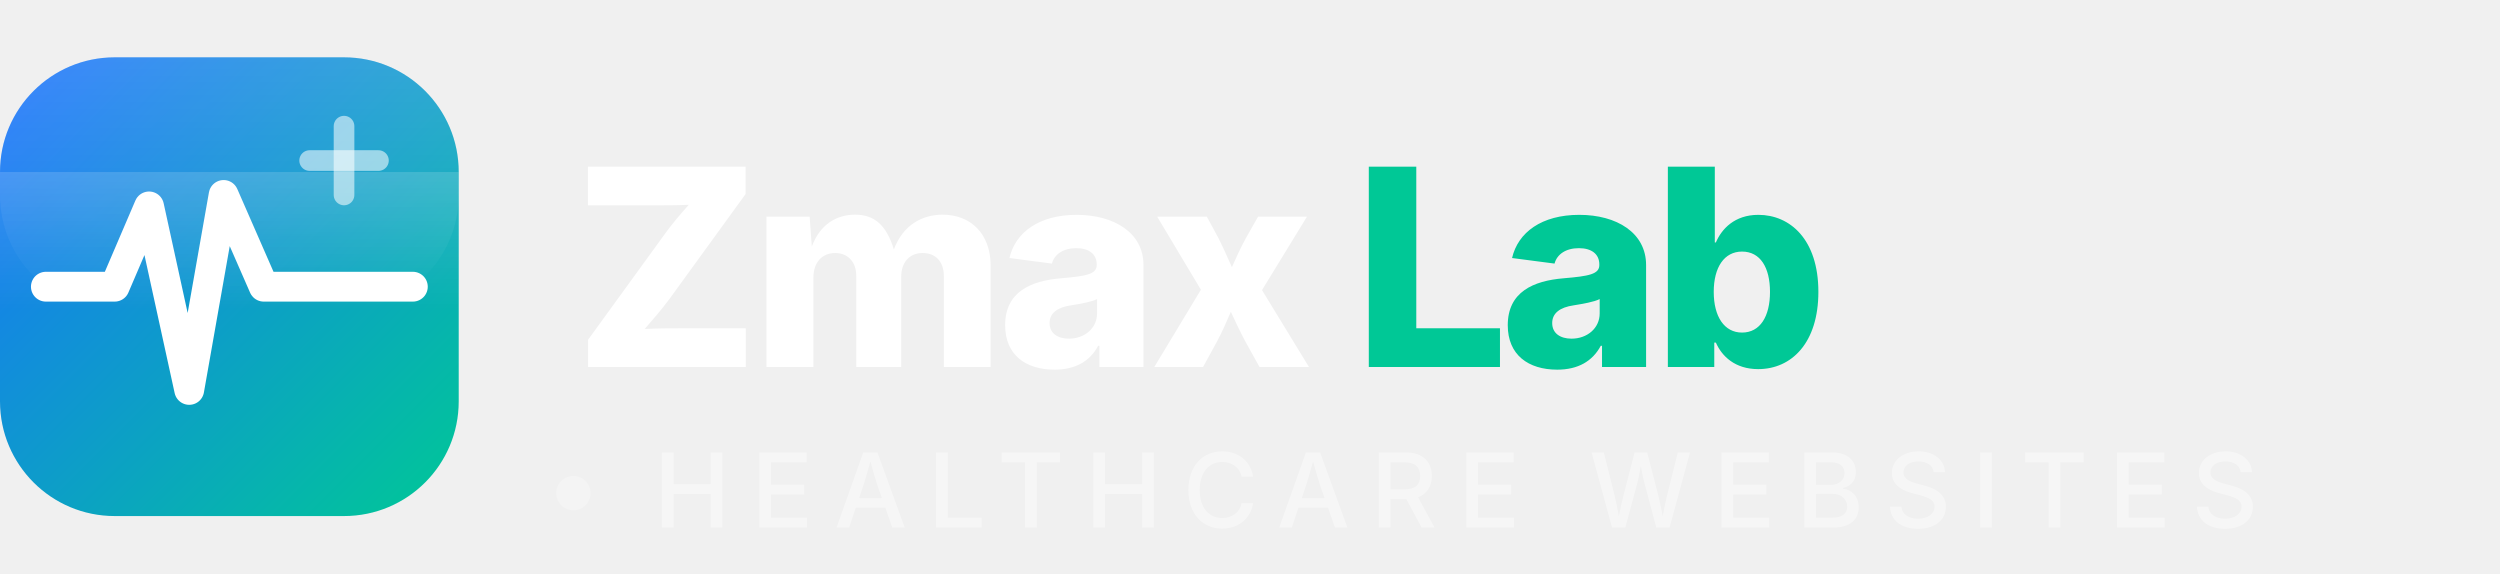
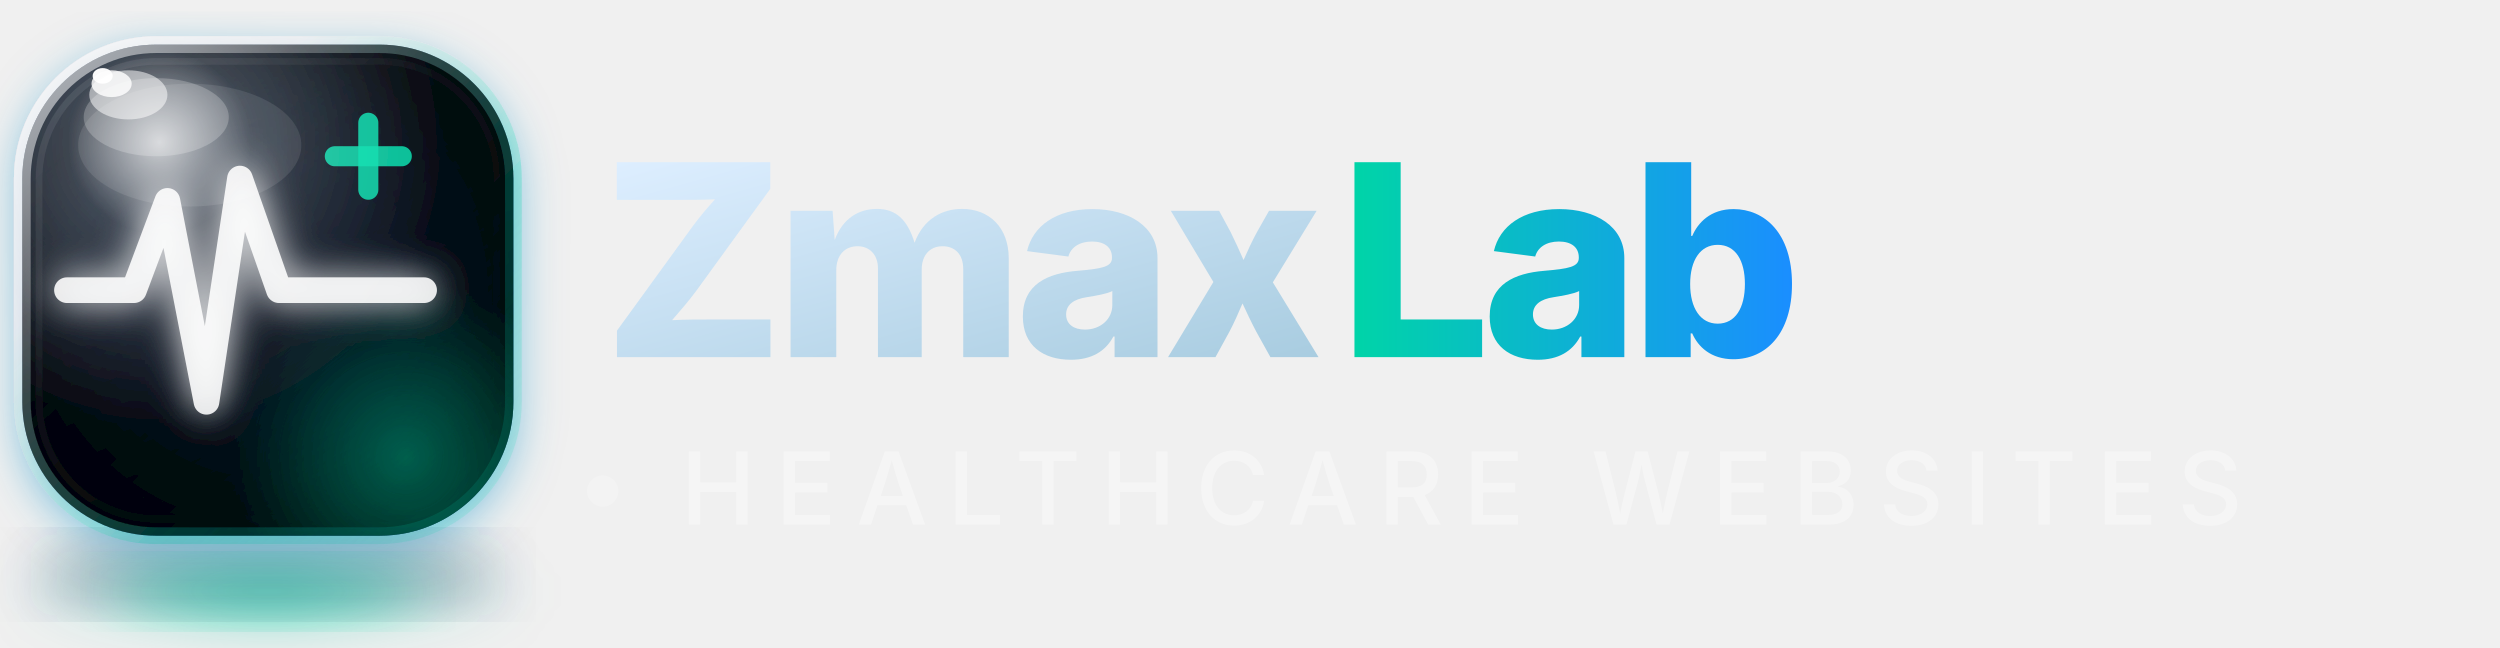
- <svg xmlns="http://www.w3.org/2000/svg" viewBox="0 0 218 50" role="img" aria-label="ZmaxLab - Healthcare Websites">
+ <svg xmlns="http://www.w3.org/2000/svg" viewBox="0 0 224 58" role="img" aria-label="ZmaxLab - Healthcare Websites">
  <defs>
-     <linearGradient id="grad" x1="0" y1="0" x2="1" y2="1">
-       <stop offset="0%" stop-color="#1b6fff" />
-       <stop offset="100%" stop-color="#00c896" />
+     <linearGradient id="glassBody" x1="0" y1="0" x2="0.4" y2="1">
+       <stop offset="0%" stop-color="#0b1928" />
+       <stop offset="60%" stop-color="#060e1c" />
+       <stop offset="100%" stop-color="#020810" />
    </linearGradient>
-     <linearGradient id="gradh" x1="0" y1="0" x2="0" y2="1">
-       <stop offset="0%" stop-color="rgba(255,255,255,0.15)" />
+     <linearGradient id="glassTint" x1="0.05" y1="0" x2="0.95" y2="1">
+       <stop offset="0%" stop-color="rgba(55,130,255,0.24)" />
+       <stop offset="48%" stop-color="rgba(0,0,0,0)" />
+       <stop offset="100%" stop-color="rgba(0,210,170,0.2)" />
+     </linearGradient>
+     <radialGradient id="edgeDark" cx="50%" cy="50%" r="50%">
+       <stop offset="52%" stop-color="rgba(0,0,0,0)" />
+       <stop offset="78%" stop-color="rgba(0,0,0,0.22)" />
+       <stop offset="100%" stop-color="rgba(0,0,0,0.52)" />
+     </radialGradient>
+     <radialGradient id="spec2" cx="78%" cy="84%" r="36%">
+       <stop offset="0%" stop-color="rgba(0,220,170,0.38)" />
+       <stop offset="100%" stop-color="rgba(0,220,170,0)" />
+     </radialGradient>
+     <radialGradient id="spec1" cx="28%" cy="20%" r="58%">
+       <stop offset="0%" stop-color="rgba(255,255,255,0.78)" />
+       <stop offset="32%" stop-color="rgba(255,255,255,0.22)" />
      <stop offset="100%" stop-color="rgba(255,255,255,0)" />
+     </radialGradient>
+     <linearGradient id="rimBorder" x1="0" y1="0" x2="1" y2="1">
+       <stop offset="0%" stop-color="rgba(255,255,255,0.65)" />
+       <stop offset="28%" stop-color="rgba(255,255,255,0.28)" />
+       <stop offset="65%" stop-color="rgba(0,210,170,0.25)" />
+       <stop offset="100%" stop-color="rgba(0,210,170,0.1)" />
    </linearGradient>
-     <linearGradient id="gradtext" x1="0" y1="0" x2="1" y2="0">
-       <stop offset="0%" stop-color="#1b6fff" />
-       <stop offset="100%" stop-color="#00c896" />
+     <linearGradient id="innerRim" x1="0" y1="0" x2="1" y2="1">
+       <stop offset="0%" stop-color="rgba(255,255,255,0.1)" />
+       <stop offset="100%" stop-color="rgba(0,0,0,0)" />
    </linearGradient>
+     <radialGradient id="caustic" cx="50%" cy="50%" r="50%">
+       <stop offset="0%" stop-color="rgba(0,200,165,0.55)" />
+       <stop offset="45%" stop-color="rgba(0,200,165,0.22)" />
+       <stop offset="100%" stop-color="rgba(0,200,165,0)" />
+     </radialGradient>
+     <linearGradient id="zmaxGrad" x1="0" y1="0" x2="1" y2="1">
+       <stop offset="0%" stop-color="#ddeeff" />
+       <stop offset="100%" stop-color="#a8cce0" />
+     </linearGradient>
+     <linearGradient id="labGrad" x1="0" y1="0" x2="1" y2="0">
+       <stop offset="0%" stop-color="#00d4a8" />
+       <stop offset="100%" stop-color="#1a8eff" />
+     </linearGradient>
+     <filter id="ecgGlow" x="-40%" y="-40%" width="180%" height="180%">
+       <feGaussianBlur in="SourceGraphic" stdDeviation="1.6" result="blur" />
+       <feMerge>
+         <feMergeNode in="blur" />
+         <feMergeNode in="SourceGraphic" />
+       </feMerge>
+     </filter>
+     <filter id="iconShadow" x="-18%" y="-12%" width="136%" height="148%">
+       <feDropShadow dx="0" dy="4" stdDeviation="5" flood-color="#000000" flood-opacity="0.72" />
+       <feDropShadow dx="0" dy="1" stdDeviation="2" flood-color="rgba(0,140,200,0.5)" flood-opacity="1" />
+     </filter>
+     <filter id="softBlur">
+       <feGaussianBlur stdDeviation="2.5" />
+     </filter>
  </defs>
-   <rect x="0" y="5" width="40" height="40" rx="10" fill="url(#grad)" />
-   <rect x="0" y="5" width="40" height="22" rx="10" fill="url(#gradh)" />
-   <rect x="0" y="15" width="40" height="12" fill="url(#gradh)" />
-   <polyline points="4,25 10,25 13,18 16.5,34 19.5,17 23,25 36,25" stroke="white" stroke-width="2.6" fill="none" stroke-linecap="round" stroke-linejoin="round" />
-   <line x1="30" y1="11" x2="30" y2="17" stroke="rgba(255,255,255,0.55)" stroke-width="1.8" stroke-linecap="round" />
-   <line x1="27" y1="14" x2="33" y2="14" stroke="rgba(255,255,255,0.55)" stroke-width="1.8" stroke-linecap="round" />
-   <text x="50" y="32" font-family="'Space Grotesk','Inter','Segoe UI',system-ui,sans-serif" font-weight="800" font-size="24" letter-spacing="-0.8" fill="white">Zmax</text>
-   <text x="118" y="32" font-family="'Space Grotesk','Inter','Segoe UI',system-ui,sans-serif" font-weight="800" font-size="24" letter-spacing="-0.8" fill="#00c896">Lab</text>
-   <circle cx="50" cy="43" r="1.5" fill="rgba(255,255,255,0.25)" />
-   <text x="57" y="46" font-family="'Inter','Segoe UI',system-ui,sans-serif" font-weight="500" font-size="9" fill="rgba(255,255,255,0.42)" letter-spacing="1.8">HEALTHCARE WEBSITES</text>
+   <ellipse cx="24" cy="53" rx="24" ry="5.5" fill="url(#caustic)" filter="url(#softBlur)" />
+   <ellipse cx="24" cy="53" rx="14" ry="3" fill="rgba(0,210,165,0.35)" filter="url(#softBlur)" />
+   <g filter="url(#iconShadow)">
+     <rect x="2" y="4" width="44" height="44" rx="12" fill="url(#glassBody)" />
+     <rect x="2" y="4" width="44" height="44" rx="12" fill="url(#glassTint)" />
+     <rect x="2" y="4" width="44" height="44" rx="12" fill="url(#edgeDark)" />
+     <rect x="2" y="4" width="44" height="44" rx="12" fill="url(#spec2)" />
+     <polyline points="6,26 12,26 15,18 18.5,36 21.5,16 25,26 38,26" stroke="rgba(255,255,255,0.88)" stroke-width="2.3" fill="none" stroke-linecap="round" stroke-linejoin="round" filter="url(#ecgGlow)" />
+     <line x1="33" y1="11" x2="33" y2="17" stroke="rgba(0,220,170,0.85)" stroke-width="1.8" stroke-linecap="round" />
+     <line x1="30" y1="14" x2="36" y2="14" stroke="rgba(0,220,170,0.85)" stroke-width="1.8" stroke-linecap="round" />
+     <rect x="2" y="4" width="44" height="44" rx="12" fill="url(#spec1)" />
+     <ellipse cx="17" cy="13" rx="10" ry="5.5" fill="rgba(255,255,255,0.1)" />
+     <ellipse cx="14" cy="10.5" rx="6.5" ry="3.5" fill="rgba(255,255,255,0.22)" />
+     <ellipse cx="11.5" cy="8.5" rx="3.5" ry="2.2" fill="rgba(255,255,255,0.52)" />
+     <ellipse cx="10" cy="7.5" rx="1.8" ry="1.2" fill="rgba(255,255,255,0.82)" />
+     <ellipse cx="9.2" cy="6.8" rx="0.9" ry="0.7" fill="rgba(255,255,255,0.97)" />
+     <rect x="2" y="4" width="44" height="44" rx="12" fill="none" stroke="url(#rimBorder)" stroke-width="1.5" />
+     <rect x="3.5" y="5.5" width="41" height="41" rx="10.5" fill="none" stroke="url(#innerRim)" stroke-width="0.6" />
+   </g>
+   <rect x="4" y="48" width="40" height="7" rx="2" fill="rgba(10,40,80,0.45)" filter="url(#softBlur)" opacity="0.5" />
+   <text x="54" y="32" font-family="'Space Grotesk','Inter','Segoe UI',system-ui,sans-serif" font-weight="800" font-size="24" letter-spacing="-0.8" fill="url(#zmaxGrad)">Zmax</text>
+   <text x="120" y="32" font-family="'Space Grotesk','Inter','Segoe UI',system-ui,sans-serif" font-weight="800" font-size="24" letter-spacing="-0.8" fill="url(#labGrad)">Lab</text>
+   <circle cx="54" cy="44" r="1.4" fill="rgba(255,255,255,0.2)" />
+   <text x="61" y="47" font-family="'Inter','Segoe UI',system-ui,sans-serif" font-weight="500" font-size="9" fill="rgba(255,255,255,0.35)" letter-spacing="1.8">HEALTHCARE WEBSITES</text>
</svg>
